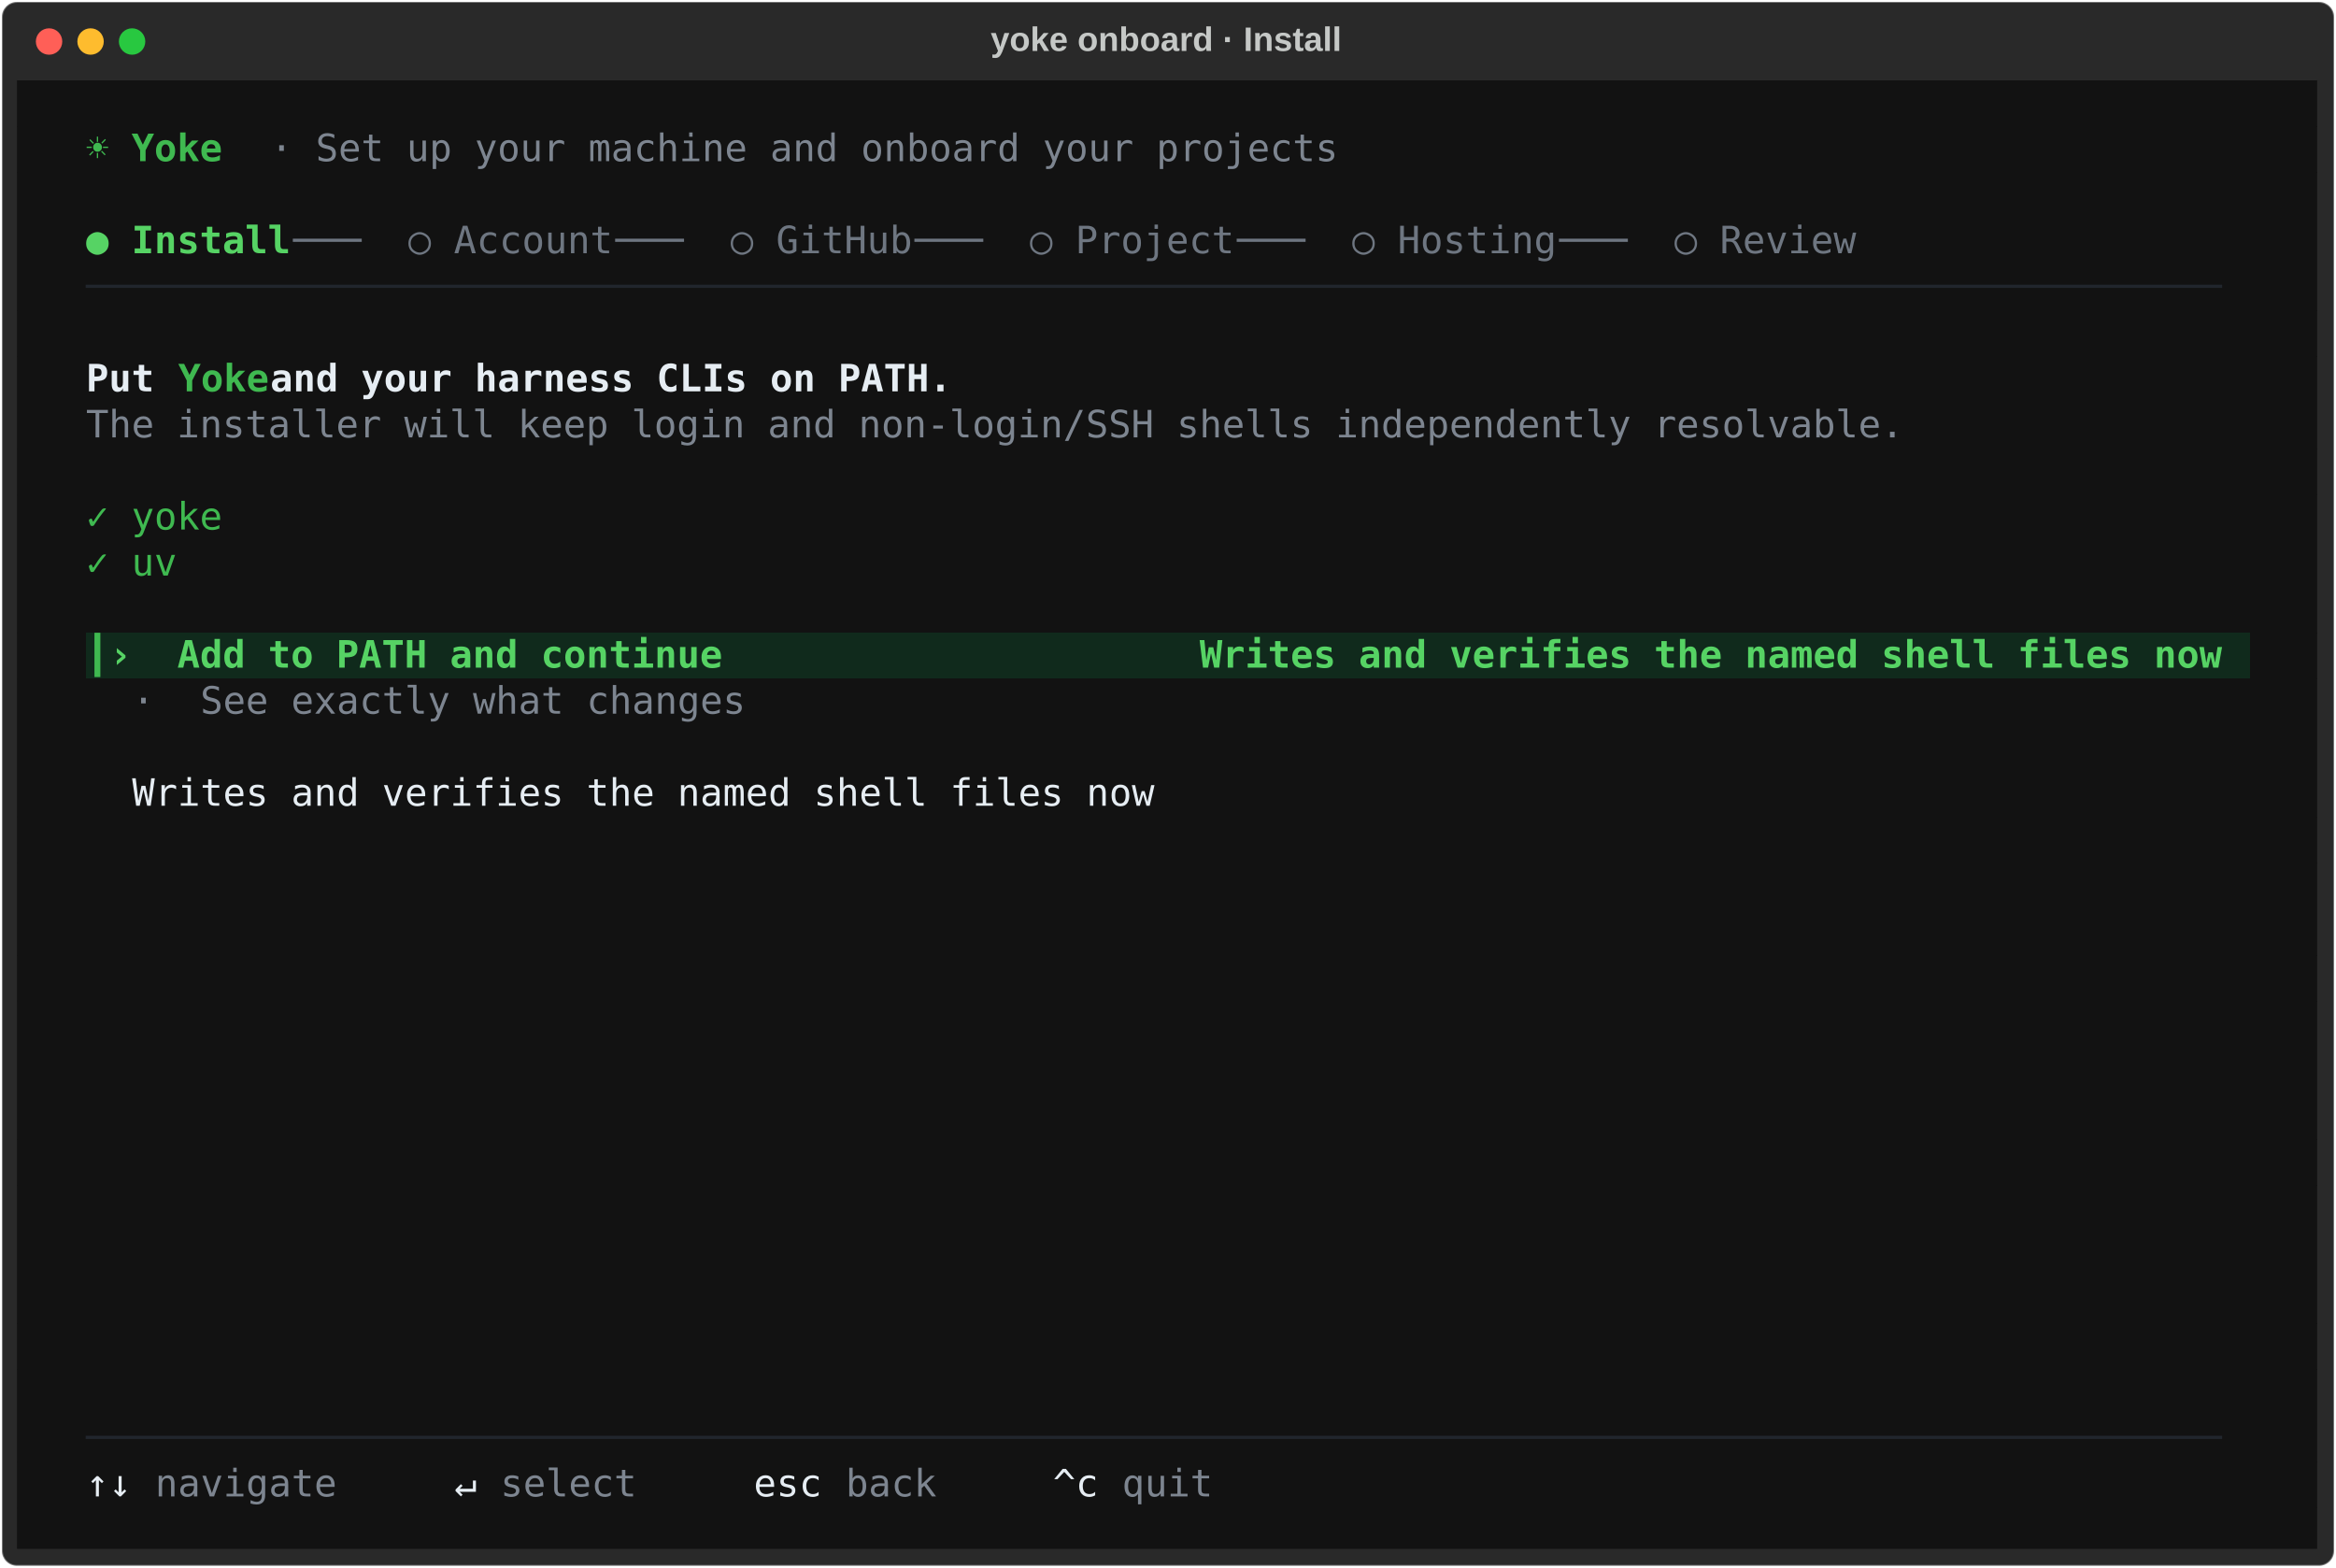
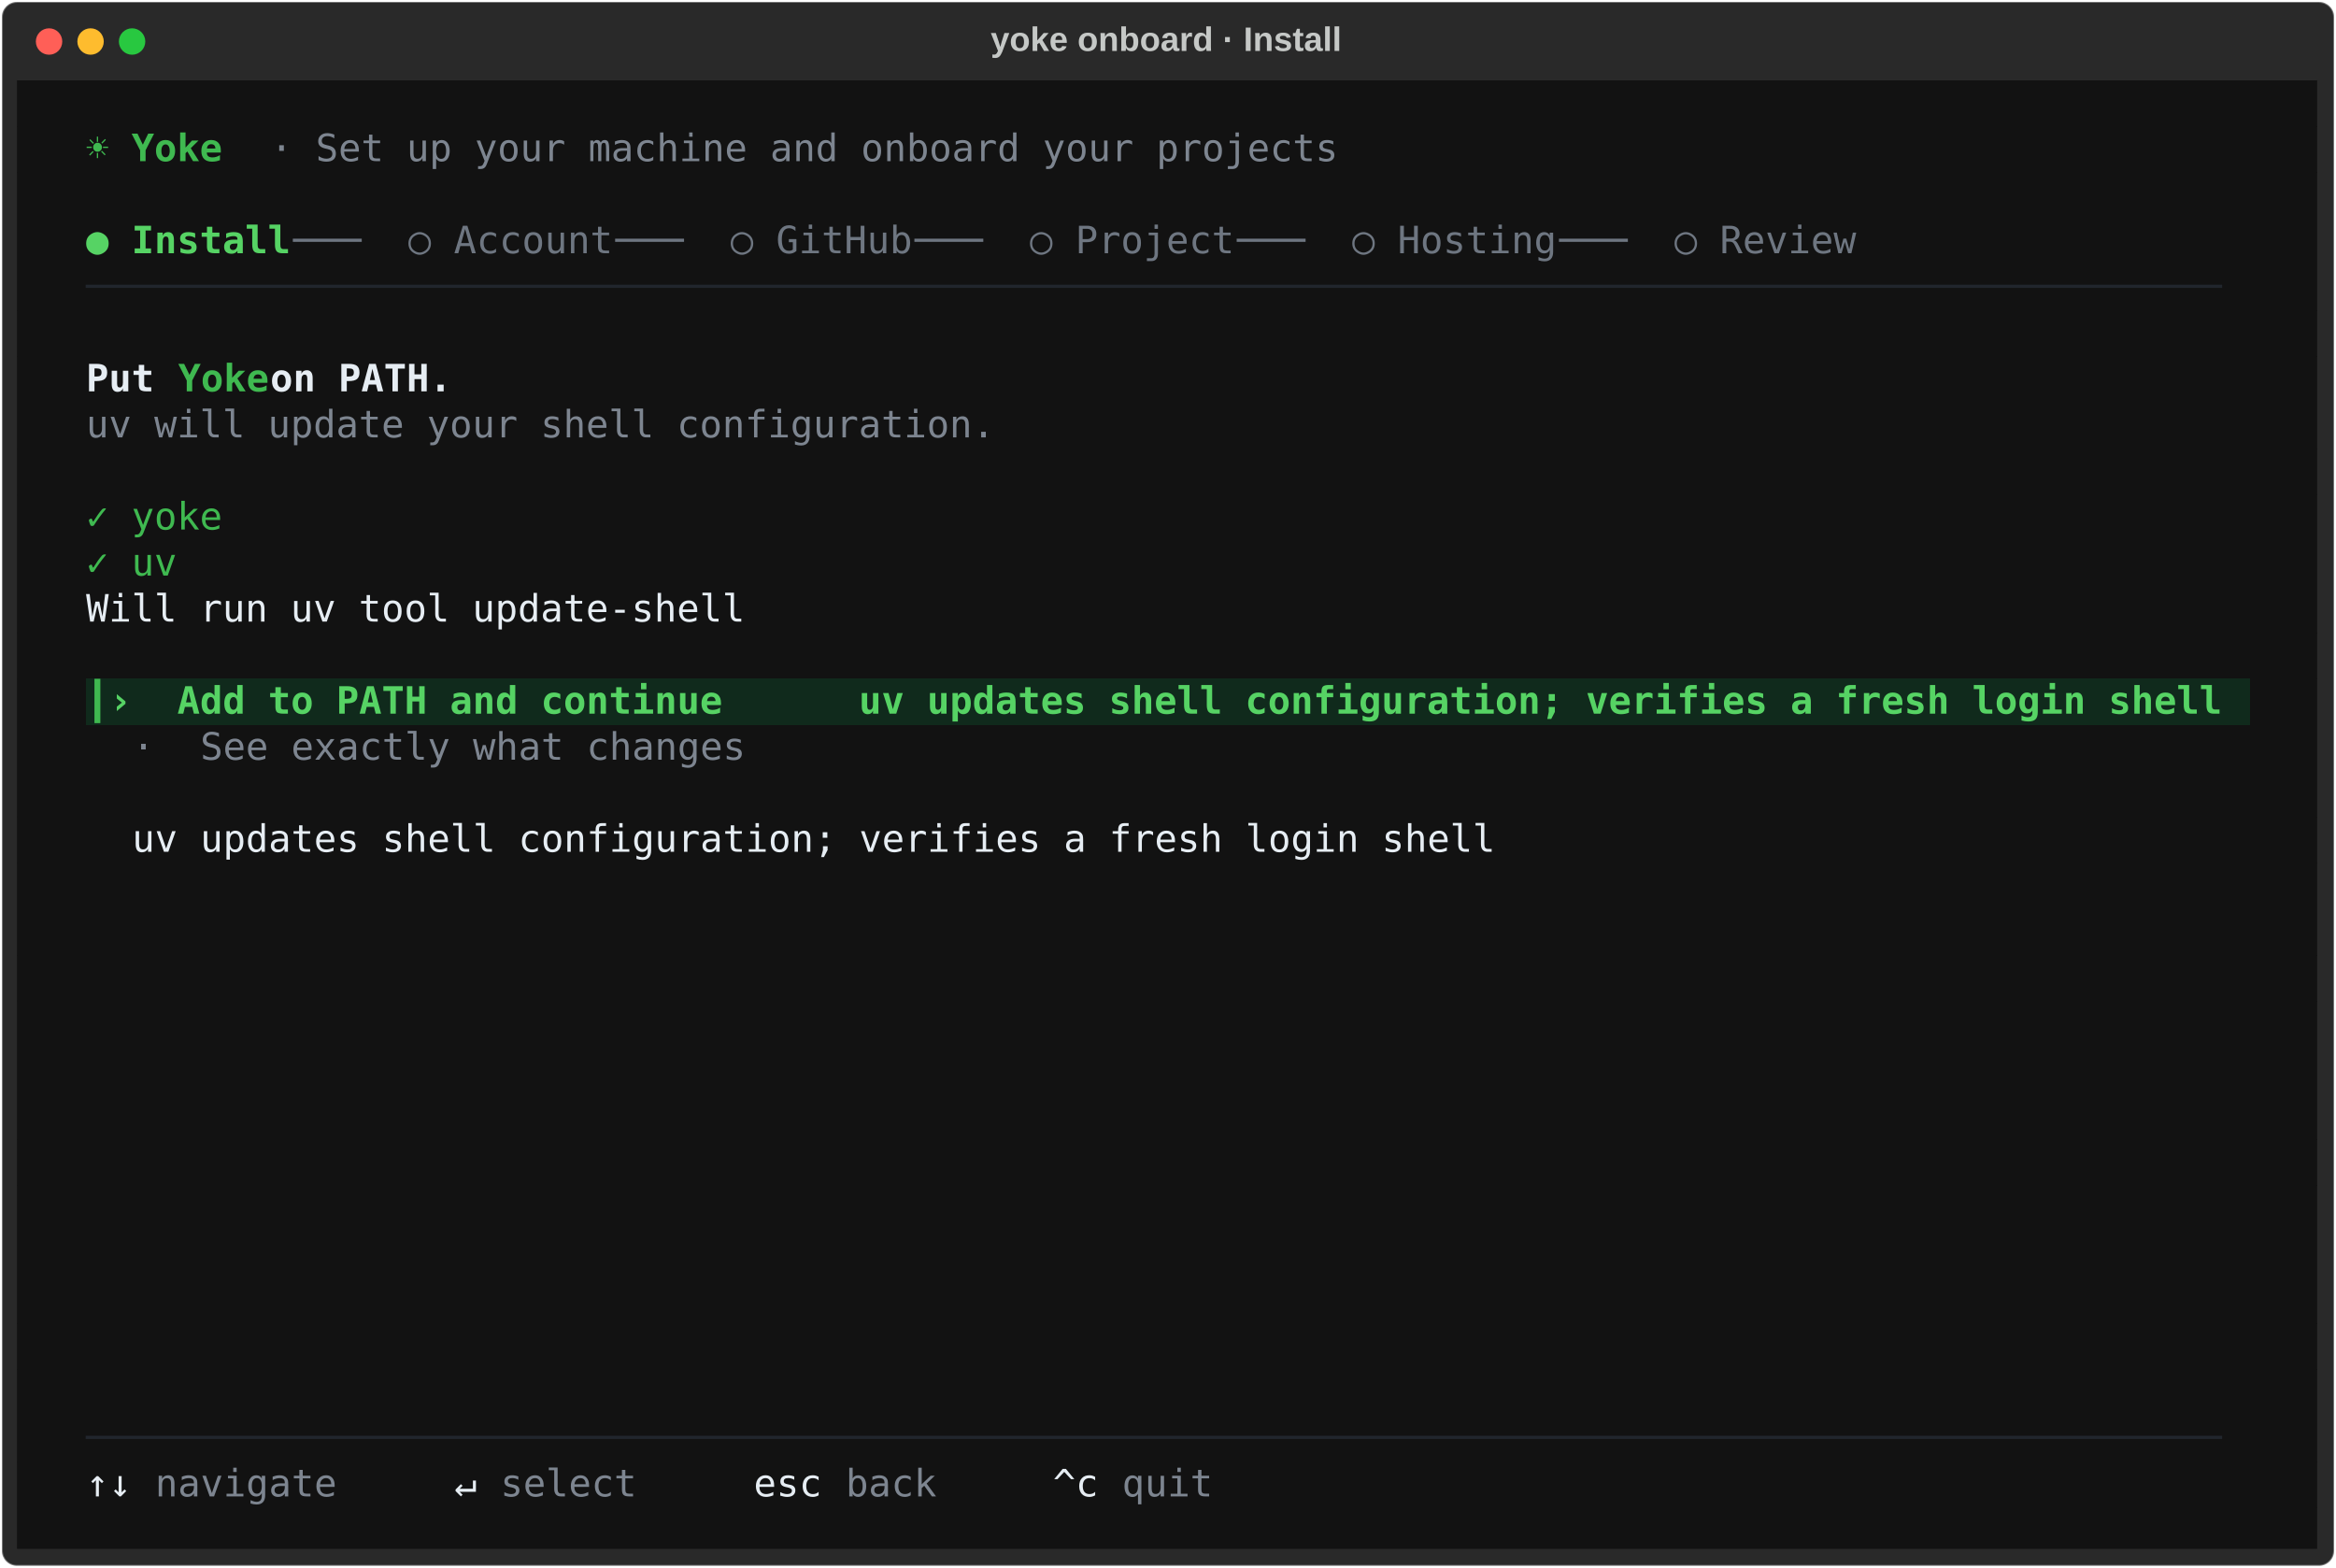
<svg xmlns="http://www.w3.org/2000/svg" class="rich-terminal" viewBox="0 0 1238 830.8">
  <style>

    @font-face {
        font-family: "Fira Code";
        src: local("FiraCode-Regular"),
                url("https://cdnjs.cloudflare.com/ajax/libs/firacode/{{VERSION}}/woff2/FiraCode-Regular.woff2") format("woff2"),
                url("https://cdnjs.cloudflare.com/ajax/libs/firacode/{{VERSION}}/woff/FiraCode-Regular.woff") format("woff");
        font-style: normal;
        font-weight: 400;
    }
    @font-face {
        font-family: "Fira Code";
        src: local("FiraCode-Bold"),
                url("https://cdnjs.cloudflare.com/ajax/libs/firacode/{{VERSION}}/woff2/FiraCode-Bold.woff2") format("woff2"),
                url("https://cdnjs.cloudflare.com/ajax/libs/firacode/{{VERSION}}/woff/FiraCode-Bold.woff") format("woff");
        font-style: bold;
        font-weight: 700;
    }

    .terminal-YOKE-matrix {
        font-family: Fira Code, monospace;
        font-size: 20px;
        line-height: 24.4px;
        font-variant-east-asian: full-width;
    }

    .terminal-YOKE-title {
        font-size: 18px;
        font-weight: bold;
        font-family: arial;
    }

.terminal-YOKE-r2 { fill: #3fb950;font-weight: bold }
.terminal-YOKE-r3 { fill: #e6edf3 }
.terminal-YOKE-r4 { fill: #7d8590 }
.terminal-YOKE-r5 { fill: #56d364;font-weight: bold }
.terminal-YOKE-r6 { fill: #6e7681 }
.terminal-YOKE-r7 { fill: #21262d }
.terminal-YOKE-r8 { fill: #e6edf3;font-weight: bold }
.terminal-YOKE-r9 { fill: #3fb950 }
    </style>
  <defs>
    <clipPath id="terminal-YOKE-clip-terminal">
      <rect x="0" y="0" width="1219.0" height="779.8" />
    </clipPath>
    <clipPath id="terminal-YOKE-line-0">
      <rect x="0" y="1.5" width="1220" height="24.65" />
    </clipPath>
    <clipPath id="terminal-YOKE-line-1">
      <rect x="0" y="25.9" width="1220" height="24.65" />
    </clipPath>
    <clipPath id="terminal-YOKE-line-2">
      <rect x="0" y="50.3" width="1220" height="24.65" />
    </clipPath>
    <clipPath id="terminal-YOKE-line-3">
      <rect x="0" y="74.7" width="1220" height="24.65" />
    </clipPath>
    <clipPath id="terminal-YOKE-line-4">
      <rect x="0" y="99.1" width="1220" height="24.65" />
    </clipPath>
    <clipPath id="terminal-YOKE-line-5">
      <rect x="0" y="123.5" width="1220" height="24.65" />
    </clipPath>
    <clipPath id="terminal-YOKE-line-6">
      <rect x="0" y="147.9" width="1220" height="24.65" />
    </clipPath>
    <clipPath id="terminal-YOKE-line-7">
      <rect x="0" y="172.3" width="1220" height="24.65" />
    </clipPath>
    <clipPath id="terminal-YOKE-line-8">
      <rect x="0" y="196.7" width="1220" height="24.65" />
    </clipPath>
    <clipPath id="terminal-YOKE-line-9">
      <rect x="0" y="221.1" width="1220" height="24.65" />
    </clipPath>
    <clipPath id="terminal-YOKE-line-10">
      <rect x="0" y="245.5" width="1220" height="24.65" />
    </clipPath>
    <clipPath id="terminal-YOKE-line-11">
      <rect x="0" y="269.9" width="1220" height="24.65" />
    </clipPath>
    <clipPath id="terminal-YOKE-line-12">
      <rect x="0" y="294.3" width="1220" height="24.65" />
    </clipPath>
    <clipPath id="terminal-YOKE-line-13">
      <rect x="0" y="318.7" width="1220" height="24.65" />
    </clipPath>
    <clipPath id="terminal-YOKE-line-14">
      <rect x="0" y="343.1" width="1220" height="24.65" />
    </clipPath>
    <clipPath id="terminal-YOKE-line-15">
      <rect x="0" y="367.5" width="1220" height="24.65" />
    </clipPath>
    <clipPath id="terminal-YOKE-line-16">
      <rect x="0" y="391.9" width="1220" height="24.65" />
    </clipPath>
    <clipPath id="terminal-YOKE-line-17">
      <rect x="0" y="416.3" width="1220" height="24.65" />
    </clipPath>
    <clipPath id="terminal-YOKE-line-18">
      <rect x="0" y="440.7" width="1220" height="24.65" />
    </clipPath>
    <clipPath id="terminal-YOKE-line-19">
      <rect x="0" y="465.1" width="1220" height="24.65" />
    </clipPath>
    <clipPath id="terminal-YOKE-line-20">
      <rect x="0" y="489.5" width="1220" height="24.65" />
    </clipPath>
    <clipPath id="terminal-YOKE-line-21">
      <rect x="0" y="513.9" width="1220" height="24.65" />
    </clipPath>
    <clipPath id="terminal-YOKE-line-22">
      <rect x="0" y="538.3" width="1220" height="24.65" />
    </clipPath>
    <clipPath id="terminal-YOKE-line-23">
      <rect x="0" y="562.7" width="1220" height="24.65" />
    </clipPath>
    <clipPath id="terminal-YOKE-line-24">
      <rect x="0" y="587.1" width="1220" height="24.65" />
    </clipPath>
    <clipPath id="terminal-YOKE-line-25">
      <rect x="0" y="611.5" width="1220" height="24.65" />
    </clipPath>
    <clipPath id="terminal-YOKE-line-26">
      <rect x="0" y="635.9" width="1220" height="24.65" />
    </clipPath>
    <clipPath id="terminal-YOKE-line-27">
      <rect x="0" y="660.3" width="1220" height="24.65" />
    </clipPath>
    <clipPath id="terminal-YOKE-line-28">
      <rect x="0" y="684.7" width="1220" height="24.65" />
    </clipPath>
    <clipPath id="terminal-YOKE-line-29">
      <rect x="0" y="709.1" width="1220" height="24.65" />
    </clipPath>
    <clipPath id="terminal-YOKE-line-30">
      <rect x="0" y="733.5" width="1220" height="24.65" />
    </clipPath>
  </defs>
  <rect fill="#292929" stroke="rgba(255,255,255,0.35)" stroke-width="1" x="1" y="1" width="1236" height="828.8" rx="8" />
  <text class="terminal-YOKE-title" fill="#c5c8c6" text-anchor="middle" x="618" y="27">yoke onboard · Install</text>
  <g transform="translate(26,22)">
    <circle cx="0" cy="0" r="7" fill="#ff5f57" />
    <circle cx="22" cy="0" r="7" fill="#febc2e" />
    <circle cx="44" cy="0" r="7" fill="#28c840" />
  </g>
  <g transform="translate(9, 41)" clip-path="url(#terminal-YOKE-clip-terminal)">
    <rect fill="#121212" x="0" y="1.5" width="1220" height="24.65" shape-rendering="crispEdges" />
    <rect fill="#121212" x="0" y="25.9" width="36.6" height="24.65" shape-rendering="crispEdges" />
    <rect fill="#121212" x="36.6" y="25.9" width="73.2" height="24.65" shape-rendering="crispEdges" />
    <rect fill="#121212" x="109.8" y="25.9" width="24.4" height="24.65" shape-rendering="crispEdges" />
    <rect fill="#121212" x="134.2" y="25.9" width="573.4" height="24.65" shape-rendering="crispEdges" />
    <rect fill="#121212" x="707.6" y="25.9" width="512.4" height="24.65" shape-rendering="crispEdges" />
    <rect fill="#121212" x="0" y="50.3" width="1220" height="24.65" shape-rendering="crispEdges" />
    <rect fill="#121212" x="0" y="74.7" width="36.6" height="24.65" shape-rendering="crispEdges" />
    <rect fill="#121212" x="36.6" y="74.7" width="109.8" height="24.65" shape-rendering="crispEdges" />
    <rect fill="#121212" x="146.4" y="74.7" width="61" height="24.65" shape-rendering="crispEdges" />
    <rect fill="#121212" x="207.4" y="74.7" width="109.8" height="24.65" shape-rendering="crispEdges" />
    <rect fill="#121212" x="317.2" y="74.7" width="61" height="24.65" shape-rendering="crispEdges" />
    <rect fill="#121212" x="378.2" y="74.7" width="97.6" height="24.65" shape-rendering="crispEdges" />
    <rect fill="#121212" x="475.8" y="74.7" width="61" height="24.65" shape-rendering="crispEdges" />
    <rect fill="#121212" x="536.8" y="74.7" width="109.8" height="24.65" shape-rendering="crispEdges" />
    <rect fill="#121212" x="646.6" y="74.7" width="61" height="24.65" shape-rendering="crispEdges" />
    <rect fill="#121212" x="707.6" y="74.7" width="109.8" height="24.65" shape-rendering="crispEdges" />
    <rect fill="#121212" x="817.4" y="74.7" width="61" height="24.65" shape-rendering="crispEdges" />
    <rect fill="#121212" x="878.4" y="74.7" width="97.6" height="24.65" shape-rendering="crispEdges" />
    <rect fill="#121212" x="976" y="74.7" width="244" height="24.65" shape-rendering="crispEdges" />
    <rect fill="#121212" x="0" y="99.1" width="36.6" height="24.65" shape-rendering="crispEdges" />
    <rect fill="#121212" x="36.6" y="99.1" width="1146.8" height="24.65" shape-rendering="crispEdges" />
    <rect fill="#121212" x="1183.4" y="99.1" width="36.6" height="24.65" shape-rendering="crispEdges" />
    <rect fill="#121212" x="0" y="123.5" width="1220" height="24.65" shape-rendering="crispEdges" />
    <rect fill="#121212" x="0" y="147.9" width="36.6" height="24.65" shape-rendering="crispEdges" />
    <rect fill="#121212" x="36.6" y="147.9" width="48.8" height="24.65" shape-rendering="crispEdges" />
    <rect fill="#121212" x="85.4" y="147.9" width="48.8" height="24.65" shape-rendering="crispEdges" />
-     <rect fill="#121212" x="134.2" y="147.9" width="378.2" height="24.65" shape-rendering="crispEdges" />
-     <rect fill="#121212" x="512.4" y="147.9" width="707.6" height="24.65" shape-rendering="crispEdges" />
+     <rect fill="#121212" x="134.2" y="147.9" width="109.8" height="24.65" shape-rendering="crispEdges" />
+     <rect fill="#121212" x="244" y="147.9" width="976" height="24.65" shape-rendering="crispEdges" />
    <rect fill="#121212" x="0" y="172.3" width="36.6" height="24.65" shape-rendering="crispEdges" />
-     <rect fill="#121212" x="36.6" y="172.3" width="976" height="24.65" shape-rendering="crispEdges" />
-     <rect fill="#121212" x="1012.6" y="172.3" width="170.8" height="24.65" shape-rendering="crispEdges" />
+     <rect fill="#121212" x="36.6" y="172.3" width="488" height="24.65" shape-rendering="crispEdges" />
+     <rect fill="#121212" x="524.6" y="172.3" width="658.8" height="24.65" shape-rendering="crispEdges" />
    <rect fill="#121212" x="1183.4" y="172.3" width="36.6" height="24.65" shape-rendering="crispEdges" />
    <rect fill="#121212" x="0" y="196.7" width="36.6" height="24.65" shape-rendering="crispEdges" />
    <rect fill="#121212" x="36.6" y="196.7" width="0" height="24.65" shape-rendering="crispEdges" />
    <rect fill="#121212" x="36.6" y="196.7" width="1183.4" height="24.65" shape-rendering="crispEdges" />
    <rect fill="#121212" x="0" y="221.1" width="36.6" height="24.65" shape-rendering="crispEdges" />
    <rect fill="#121212" x="36.6" y="221.1" width="73.2" height="24.65" shape-rendering="crispEdges" />
    <rect fill="#121212" x="109.8" y="221.1" width="1110.2" height="24.65" shape-rendering="crispEdges" />
    <rect fill="#121212" x="0" y="245.5" width="36.6" height="24.65" shape-rendering="crispEdges" />
    <rect fill="#121212" x="36.6" y="245.5" width="48.8" height="24.65" shape-rendering="crispEdges" />
    <rect fill="#121212" x="85.4" y="245.5" width="1134.6" height="24.65" shape-rendering="crispEdges" />
    <rect fill="#121212" x="0" y="269.9" width="36.6" height="24.65" shape-rendering="crispEdges" />
-     <rect fill="#121212" x="36.6" y="269.9" width="0" height="24.65" shape-rendering="crispEdges" />
-     <rect fill="#121212" x="36.6" y="269.9" width="1183.4" height="24.65" shape-rendering="crispEdges" />
+     <rect fill="#121212" x="36.6" y="269.9" width="353.8" height="24.65" shape-rendering="crispEdges" />
+     <rect fill="#121212" x="390.4" y="269.9" width="829.6" height="24.65" shape-rendering="crispEdges" />
    <rect fill="#121212" x="0" y="294.3" width="36.6" height="24.65" shape-rendering="crispEdges" />
-     <rect fill="#102a1c" x="36.6" y="294.3" width="12.2" height="24.65" shape-rendering="crispEdges" />
-     <rect fill="#102a1c" x="48.8" y="294.3" width="1134.6" height="24.65" shape-rendering="crispEdges" />
-     <rect fill="#121212" x="1183.4" y="294.3" width="36.6" height="24.65" shape-rendering="crispEdges" />
+     <rect fill="#121212" x="36.6" y="294.3" width="0" height="24.65" shape-rendering="crispEdges" />
+     <rect fill="#121212" x="36.6" y="294.3" width="1183.4" height="24.65" shape-rendering="crispEdges" />
    <rect fill="#121212" x="0" y="318.7" width="36.6" height="24.65" shape-rendering="crispEdges" />
-     <rect fill="#121212" x="36.6" y="318.7" width="12.2" height="24.65" shape-rendering="crispEdges" />
-     <rect fill="#121212" x="48.8" y="318.7" width="12.2" height="24.65" shape-rendering="crispEdges" />
-     <rect fill="#121212" x="61" y="318.7" width="1122.4" height="24.65" shape-rendering="crispEdges" />
+     <rect fill="#102a1c" x="36.6" y="318.7" width="12.2" height="24.65" shape-rendering="crispEdges" />
+     <rect fill="#102a1c" x="48.8" y="318.7" width="1134.6" height="24.65" shape-rendering="crispEdges" />
    <rect fill="#121212" x="1183.4" y="318.7" width="36.6" height="24.65" shape-rendering="crispEdges" />
    <rect fill="#121212" x="0" y="343.1" width="36.6" height="24.65" shape-rendering="crispEdges" />
-     <rect fill="#121212" x="36.6" y="343.1" width="1146.8" height="24.65" shape-rendering="crispEdges" />
+     <rect fill="#121212" x="36.6" y="343.1" width="12.2" height="24.65" shape-rendering="crispEdges" />
+     <rect fill="#121212" x="48.8" y="343.1" width="12.2" height="24.65" shape-rendering="crispEdges" />
+     <rect fill="#121212" x="61" y="343.1" width="1122.4" height="24.65" shape-rendering="crispEdges" />
    <rect fill="#121212" x="1183.4" y="343.1" width="36.6" height="24.65" shape-rendering="crispEdges" />
    <rect fill="#121212" x="0" y="367.5" width="36.6" height="24.65" shape-rendering="crispEdges" />
-     <rect fill="#121212" x="36.6" y="367.5" width="24.4" height="24.65" shape-rendering="crispEdges" />
-     <rect fill="#121212" x="61" y="367.5" width="549" height="24.65" shape-rendering="crispEdges" />
-     <rect fill="#121212" x="610" y="367.5" width="536.8" height="24.65" shape-rendering="crispEdges" />
-     <rect fill="#121212" x="1146.8" y="367.5" width="36.6" height="24.65" shape-rendering="crispEdges" />
+     <rect fill="#121212" x="36.6" y="367.5" width="1146.8" height="24.65" shape-rendering="crispEdges" />
    <rect fill="#121212" x="1183.4" y="367.5" width="36.6" height="24.65" shape-rendering="crispEdges" />
    <rect fill="#121212" x="0" y="391.9" width="36.6" height="24.65" shape-rendering="crispEdges" />
-     <rect fill="#121212" x="36.6" y="391.9" width="1183.4" height="24.65" shape-rendering="crispEdges" />
+     <rect fill="#121212" x="36.6" y="391.9" width="24.4" height="24.65" shape-rendering="crispEdges" />
+     <rect fill="#121212" x="61" y="391.9" width="732" height="24.65" shape-rendering="crispEdges" />
+     <rect fill="#121212" x="793" y="391.9" width="353.8" height="24.65" shape-rendering="crispEdges" />
+     <rect fill="#121212" x="1146.8" y="391.9" width="36.6" height="24.65" shape-rendering="crispEdges" />
+     <rect fill="#121212" x="1183.4" y="391.9" width="36.6" height="24.65" shape-rendering="crispEdges" />
    <rect fill="#121212" x="0" y="416.3" width="36.6" height="24.65" shape-rendering="crispEdges" />
    <rect fill="#121212" x="36.6" y="416.3" width="1183.4" height="24.65" shape-rendering="crispEdges" />
    <rect fill="#121212" x="0" y="440.7" width="36.6" height="24.65" shape-rendering="crispEdges" />
    <rect fill="#121212" x="36.6" y="440.7" width="1183.4" height="24.65" shape-rendering="crispEdges" />
    <rect fill="#121212" x="0" y="465.1" width="36.6" height="24.65" shape-rendering="crispEdges" />
    <rect fill="#121212" x="36.6" y="465.1" width="1183.4" height="24.65" shape-rendering="crispEdges" />
    <rect fill="#121212" x="0" y="489.5" width="36.6" height="24.65" shape-rendering="crispEdges" />
    <rect fill="#121212" x="36.6" y="489.5" width="1183.4" height="24.65" shape-rendering="crispEdges" />
    <rect fill="#121212" x="0" y="513.9" width="36.6" height="24.65" shape-rendering="crispEdges" />
    <rect fill="#121212" x="36.6" y="513.9" width="1183.4" height="24.65" shape-rendering="crispEdges" />
    <rect fill="#121212" x="0" y="538.3" width="36.6" height="24.65" shape-rendering="crispEdges" />
    <rect fill="#121212" x="36.6" y="538.3" width="1183.4" height="24.65" shape-rendering="crispEdges" />
    <rect fill="#121212" x="0" y="562.7" width="36.6" height="24.65" shape-rendering="crispEdges" />
    <rect fill="#121212" x="36.6" y="562.7" width="1183.4" height="24.65" shape-rendering="crispEdges" />
    <rect fill="#121212" x="0" y="587.1" width="36.6" height="24.65" shape-rendering="crispEdges" />
    <rect fill="#121212" x="36.6" y="587.1" width="1183.4" height="24.65" shape-rendering="crispEdges" />
    <rect fill="#121212" x="0" y="611.5" width="36.6" height="24.65" shape-rendering="crispEdges" />
    <rect fill="#121212" x="36.6" y="611.5" width="1183.4" height="24.65" shape-rendering="crispEdges" />
    <rect fill="#121212" x="0" y="635.9" width="36.6" height="24.65" shape-rendering="crispEdges" />
    <rect fill="#121212" x="36.6" y="635.9" width="1183.4" height="24.65" shape-rendering="crispEdges" />
    <rect fill="#121212" x="0" y="660.3" width="36.6" height="24.65" shape-rendering="crispEdges" />
    <rect fill="#121212" x="36.6" y="660.3" width="1183.4" height="24.65" shape-rendering="crispEdges" />
    <rect fill="#121212" x="0" y="684.7" width="36.6" height="24.65" shape-rendering="crispEdges" />
    <rect fill="#121212" x="36.6" y="684.7" width="1183.4" height="24.65" shape-rendering="crispEdges" />
    <rect fill="#121212" x="0" y="709.1" width="36.6" height="24.65" shape-rendering="crispEdges" />
    <rect fill="#121212" x="36.6" y="709.1" width="1146.8" height="24.65" shape-rendering="crispEdges" />
    <rect fill="#121212" x="1183.4" y="709.1" width="36.6" height="24.65" shape-rendering="crispEdges" />
    <rect fill="#121212" x="0" y="733.5" width="36.6" height="24.65" shape-rendering="crispEdges" />
    <rect fill="#121212" x="36.6" y="733.5" width="24.4" height="24.65" shape-rendering="crispEdges" />
    <rect fill="#121212" x="61" y="733.5" width="12.2" height="24.65" shape-rendering="crispEdges" />
    <rect fill="#121212" x="73.2" y="733.5" width="97.6" height="24.65" shape-rendering="crispEdges" />
    <rect fill="#121212" x="170.8" y="733.5" width="61" height="24.65" shape-rendering="crispEdges" />
    <rect fill="#121212" x="231.8" y="733.5" width="12.2" height="24.65" shape-rendering="crispEdges" />
    <rect fill="#121212" x="244" y="733.5" width="12.2" height="24.65" shape-rendering="crispEdges" />
    <rect fill="#121212" x="256.2" y="733.5" width="73.2" height="24.65" shape-rendering="crispEdges" />
    <rect fill="#121212" x="329.4" y="733.5" width="61" height="24.65" shape-rendering="crispEdges" />
    <rect fill="#121212" x="390.4" y="733.5" width="36.6" height="24.65" shape-rendering="crispEdges" />
    <rect fill="#121212" x="427" y="733.5" width="12.2" height="24.65" shape-rendering="crispEdges" />
    <rect fill="#121212" x="439.2" y="733.5" width="48.8" height="24.65" shape-rendering="crispEdges" />
    <rect fill="#121212" x="488" y="733.5" width="61" height="24.65" shape-rendering="crispEdges" />
    <rect fill="#121212" x="549" y="733.5" width="24.4" height="24.65" shape-rendering="crispEdges" />
    <rect fill="#121212" x="573.4" y="733.5" width="12.2" height="24.65" shape-rendering="crispEdges" />
    <rect fill="#121212" x="585.6" y="733.5" width="48.8" height="24.65" shape-rendering="crispEdges" />
    <rect fill="#121212" x="634.4" y="733.5" width="585.6" height="24.65" shape-rendering="crispEdges" />
    <rect fill="#121212" x="0" y="757.9" width="1220" height="24.65" shape-rendering="crispEdges" />
    <g class="terminal-YOKE-matrix">
      <text class="terminal-YOKE-r2" x="36.6" y="44.4" textLength="73.2" clip-path="url(#terminal-YOKE-line-1)">☀ Yoke</text>
      <text class="terminal-YOKE-r4" x="134.2" y="44.4" textLength="573.4" clip-path="url(#terminal-YOKE-line-1)">· Set up your machine and onboard your projects</text>
      <text class="terminal-YOKE-r5" x="36.6" y="93.2" textLength="109.8" clip-path="url(#terminal-YOKE-line-3)">● Install</text>
      <text class="terminal-YOKE-r6" x="146.4" y="93.2" textLength="61" clip-path="url(#terminal-YOKE-line-3)"> ─── </text>
      <text class="terminal-YOKE-r6" x="207.4" y="93.2" textLength="109.8" clip-path="url(#terminal-YOKE-line-3)">○ Account</text>
      <text class="terminal-YOKE-r6" x="317.2" y="93.2" textLength="61" clip-path="url(#terminal-YOKE-line-3)"> ─── </text>
      <text class="terminal-YOKE-r6" x="378.2" y="93.2" textLength="97.6" clip-path="url(#terminal-YOKE-line-3)">○ GitHub</text>
      <text class="terminal-YOKE-r6" x="475.8" y="93.2" textLength="61" clip-path="url(#terminal-YOKE-line-3)"> ─── </text>
      <text class="terminal-YOKE-r6" x="536.8" y="93.2" textLength="109.8" clip-path="url(#terminal-YOKE-line-3)">○ Project</text>
      <text class="terminal-YOKE-r6" x="646.6" y="93.2" textLength="61" clip-path="url(#terminal-YOKE-line-3)"> ─── </text>
      <text class="terminal-YOKE-r6" x="707.6" y="93.2" textLength="109.8" clip-path="url(#terminal-YOKE-line-3)">○ Hosting</text>
      <text class="terminal-YOKE-r6" x="817.4" y="93.2" textLength="61" clip-path="url(#terminal-YOKE-line-3)"> ─── </text>
      <text class="terminal-YOKE-r6" x="878.4" y="93.2" textLength="97.6" clip-path="url(#terminal-YOKE-line-3)">○ Review</text>
      <text class="terminal-YOKE-r7" x="36.6" y="117.6" textLength="1146.8" clip-path="url(#terminal-YOKE-line-4)">──────────────────────────────────────────────────────────────────────────────────────────────</text>
      <text class="terminal-YOKE-r8" x="36.6" y="166.4" textLength="48.8" clip-path="url(#terminal-YOKE-line-6)">Put </text>
      <text class="terminal-YOKE-r2" x="85.4" y="166.4" textLength="48.8" clip-path="url(#terminal-YOKE-line-6)">Yoke</text>
-       <text class="terminal-YOKE-r8" x="134.2" y="166.4" textLength="378.2" clip-path="url(#terminal-YOKE-line-6)"> and your harness CLIs on PATH.</text>
-       <text class="terminal-YOKE-r4" x="36.6" y="190.8" textLength="976" clip-path="url(#terminal-YOKE-line-7)">The installer will keep login and non-login/SSH shells independently resolvable.</text>
+       <text class="terminal-YOKE-r8" x="134.2" y="166.4" textLength="109.8" clip-path="url(#terminal-YOKE-line-6)"> on PATH.</text>
+       <text class="terminal-YOKE-r4" x="36.6" y="190.8" textLength="488" clip-path="url(#terminal-YOKE-line-7)">uv will update your shell configuration.</text>
      <text class="terminal-YOKE-r9" x="36.6" y="239.6" textLength="73.2" clip-path="url(#terminal-YOKE-line-9)">✓ yoke</text>
      <text class="terminal-YOKE-r9" x="36.6" y="264" textLength="48.8" clip-path="url(#terminal-YOKE-line-10)">✓ uv</text>
-       <text class="terminal-YOKE-r9" x="36.6" y="312.8" textLength="12.2" clip-path="url(#terminal-YOKE-line-12)">┃</text>
-       <text class="terminal-YOKE-r5" x="48.8" y="312.8" textLength="1134.6" clip-path="url(#terminal-YOKE-line-12)">›  Add to PATH and continue                     Writes and verifies the named shell files now</text>
-       <text class="terminal-YOKE-r4" x="61" y="337.2" textLength="1122.4" clip-path="url(#terminal-YOKE-line-13)">·  See exactly what changes                                                                 </text>
-       <text class="terminal-YOKE-r3" x="61" y="386" textLength="549" clip-path="url(#terminal-YOKE-line-15)">Writes and verifies the named shell files now</text>
+       <text class="terminal-YOKE-r3" x="36.6" y="288.4" textLength="353.8" clip-path="url(#terminal-YOKE-line-11)">Will run uv tool update-shell</text>
+       <text class="terminal-YOKE-r9" x="36.6" y="337.2" textLength="12.2" clip-path="url(#terminal-YOKE-line-13)">┃</text>
+       <text class="terminal-YOKE-r5" x="48.8" y="337.2" textLength="1134.6" clip-path="url(#terminal-YOKE-line-13)">›  Add to PATH and continue      uv updates shell configuration; verifies a fresh login shell</text>
+       <text class="terminal-YOKE-r4" x="61" y="361.6" textLength="1122.4" clip-path="url(#terminal-YOKE-line-14)">·  See exactly what changes                                                                 </text>
+       <text class="terminal-YOKE-r3" x="61" y="410.4" textLength="732" clip-path="url(#terminal-YOKE-line-16)">uv updates shell configuration; verifies a fresh login shell</text>
      <text class="terminal-YOKE-r7" x="36.6" y="727.6" textLength="1146.8" clip-path="url(#terminal-YOKE-line-29)">──────────────────────────────────────────────────────────────────────────────────────────────</text>
      <text class="terminal-YOKE-r3" x="36.6" y="752" textLength="24.4" clip-path="url(#terminal-YOKE-line-30)">↑↓</text>
      <text class="terminal-YOKE-r4" x="73.2" y="752" textLength="97.6" clip-path="url(#terminal-YOKE-line-30)">navigate</text>
      <text class="terminal-YOKE-r3" x="231.8" y="752" textLength="12.2" clip-path="url(#terminal-YOKE-line-30)">↵</text>
      <text class="terminal-YOKE-r4" x="256.2" y="752" textLength="73.2" clip-path="url(#terminal-YOKE-line-30)">select</text>
      <text class="terminal-YOKE-r3" x="390.4" y="752" textLength="36.6" clip-path="url(#terminal-YOKE-line-30)">esc</text>
      <text class="terminal-YOKE-r4" x="439.2" y="752" textLength="48.8" clip-path="url(#terminal-YOKE-line-30)">back</text>
      <text class="terminal-YOKE-r3" x="549" y="752" textLength="24.4" clip-path="url(#terminal-YOKE-line-30)">^c</text>
      <text class="terminal-YOKE-r4" x="585.6" y="752" textLength="48.8" clip-path="url(#terminal-YOKE-line-30)">quit</text>
    </g>
  </g>
</svg>
